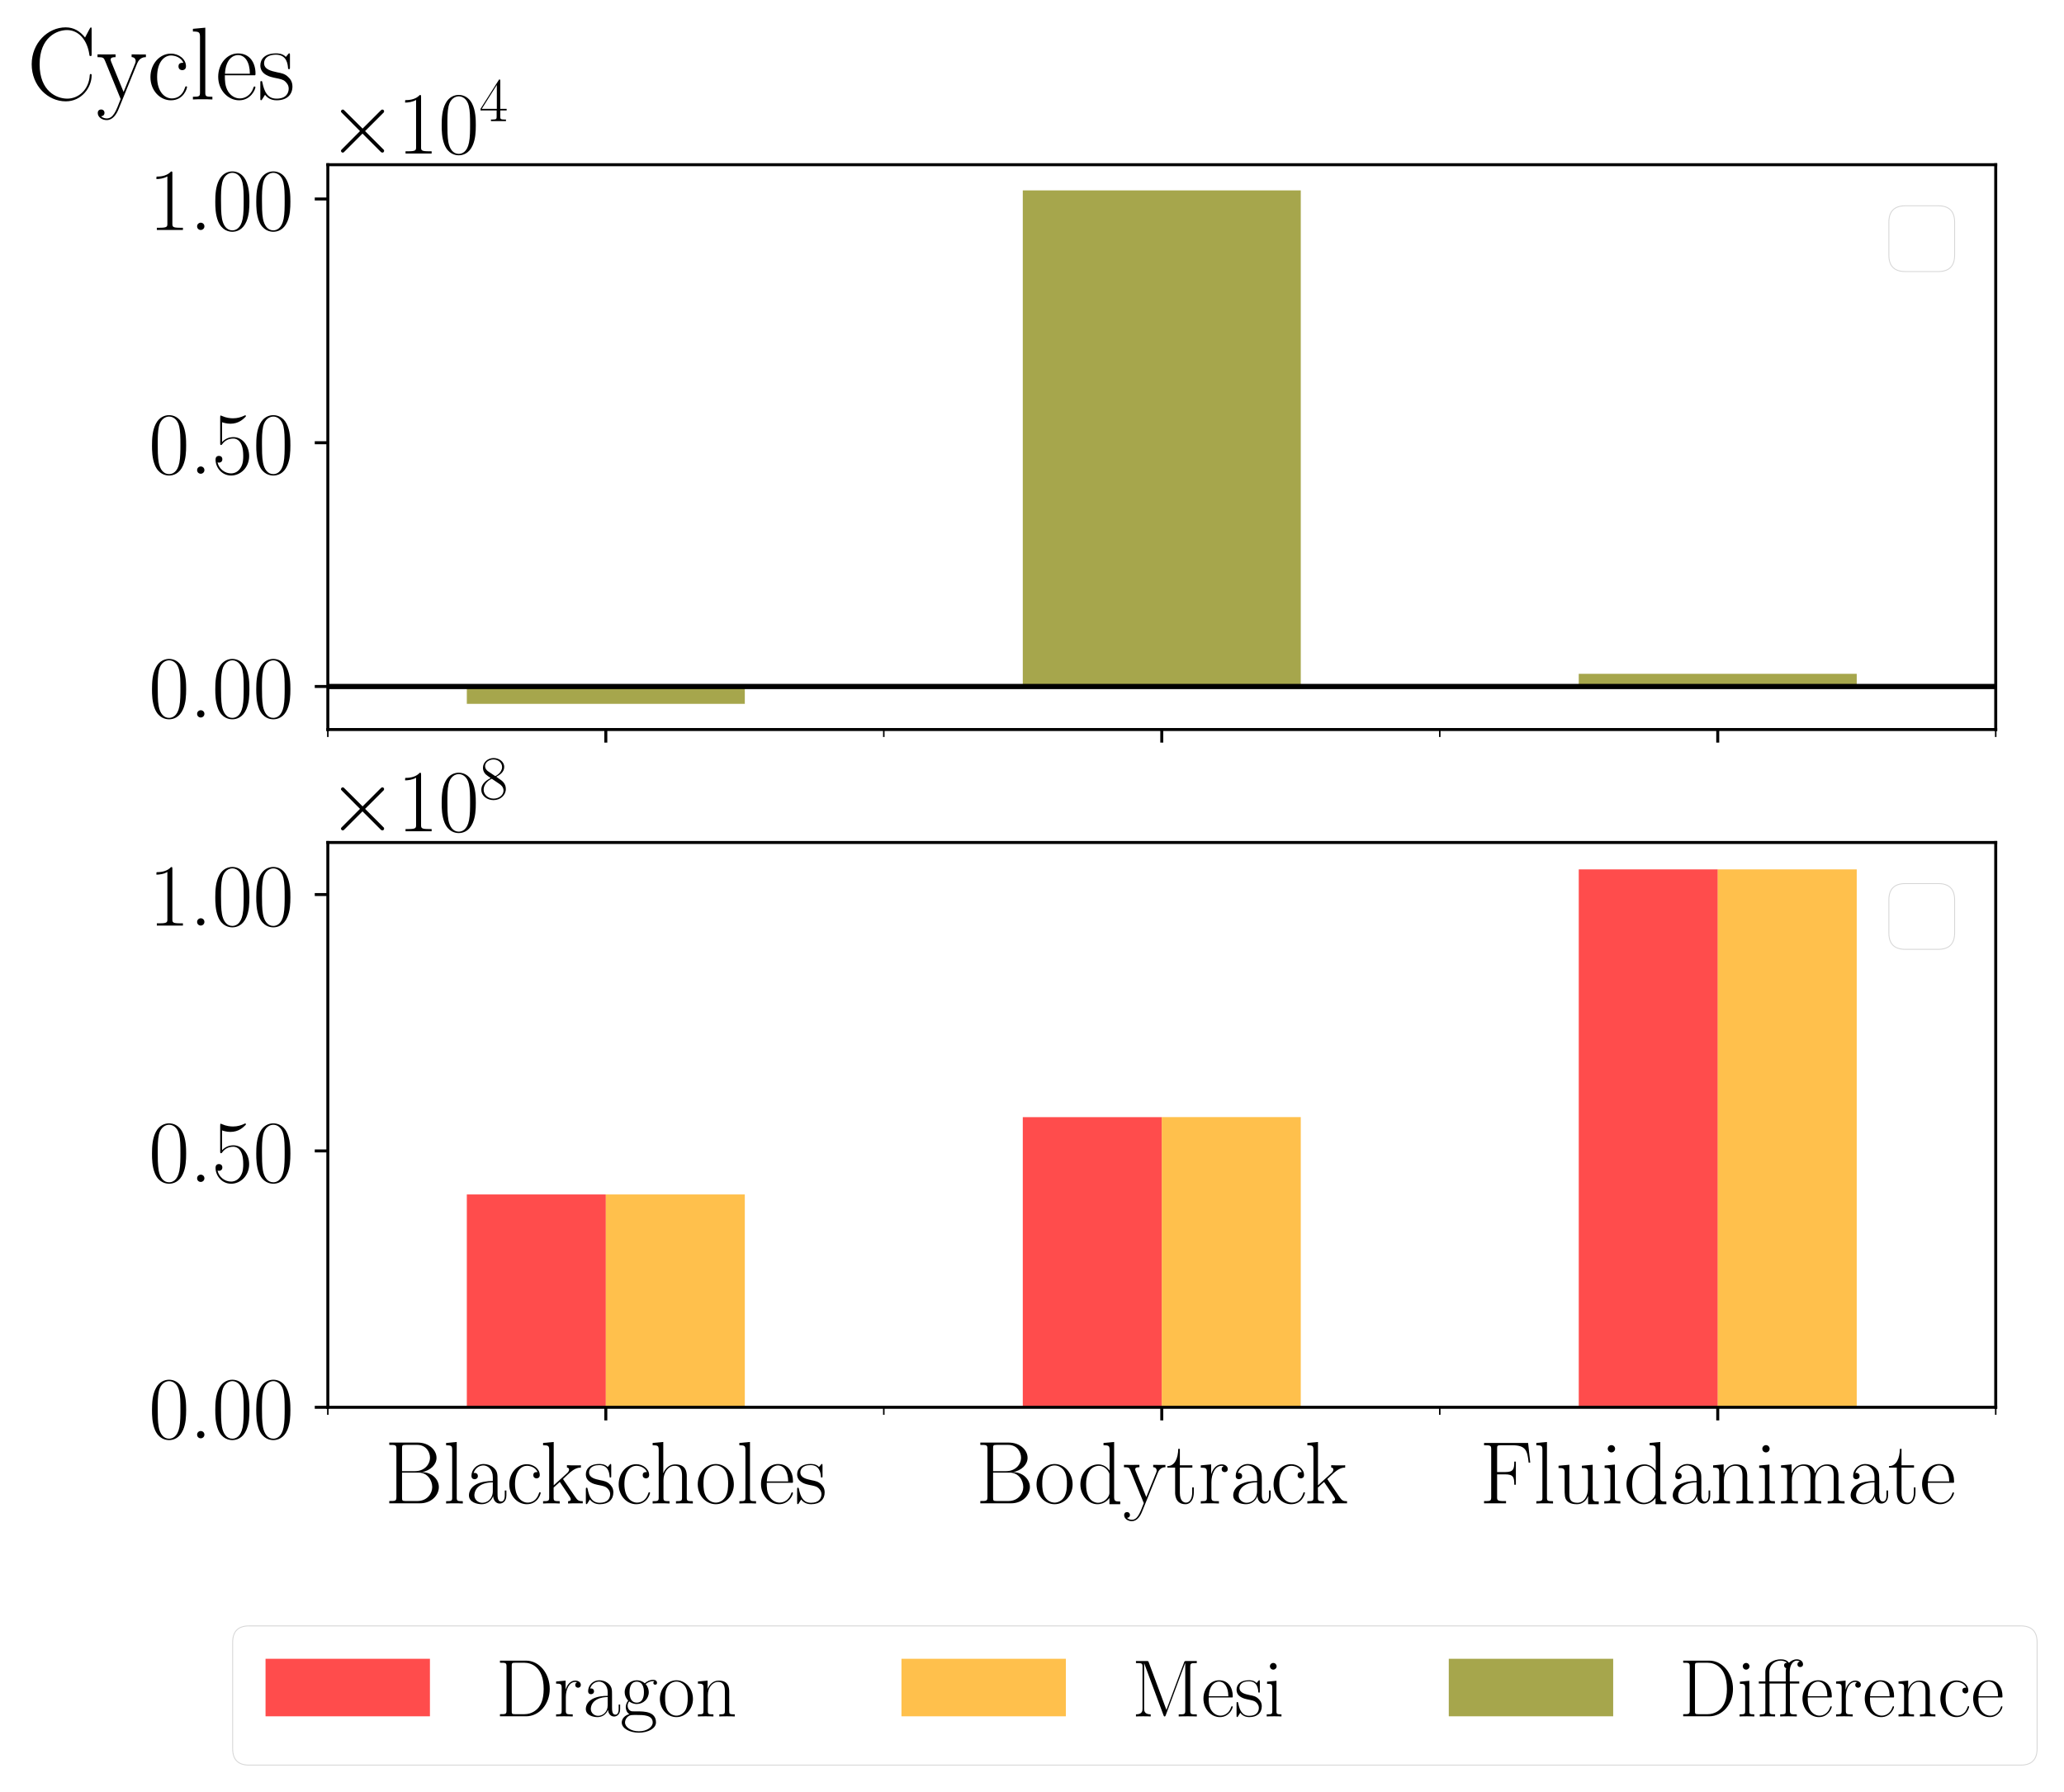
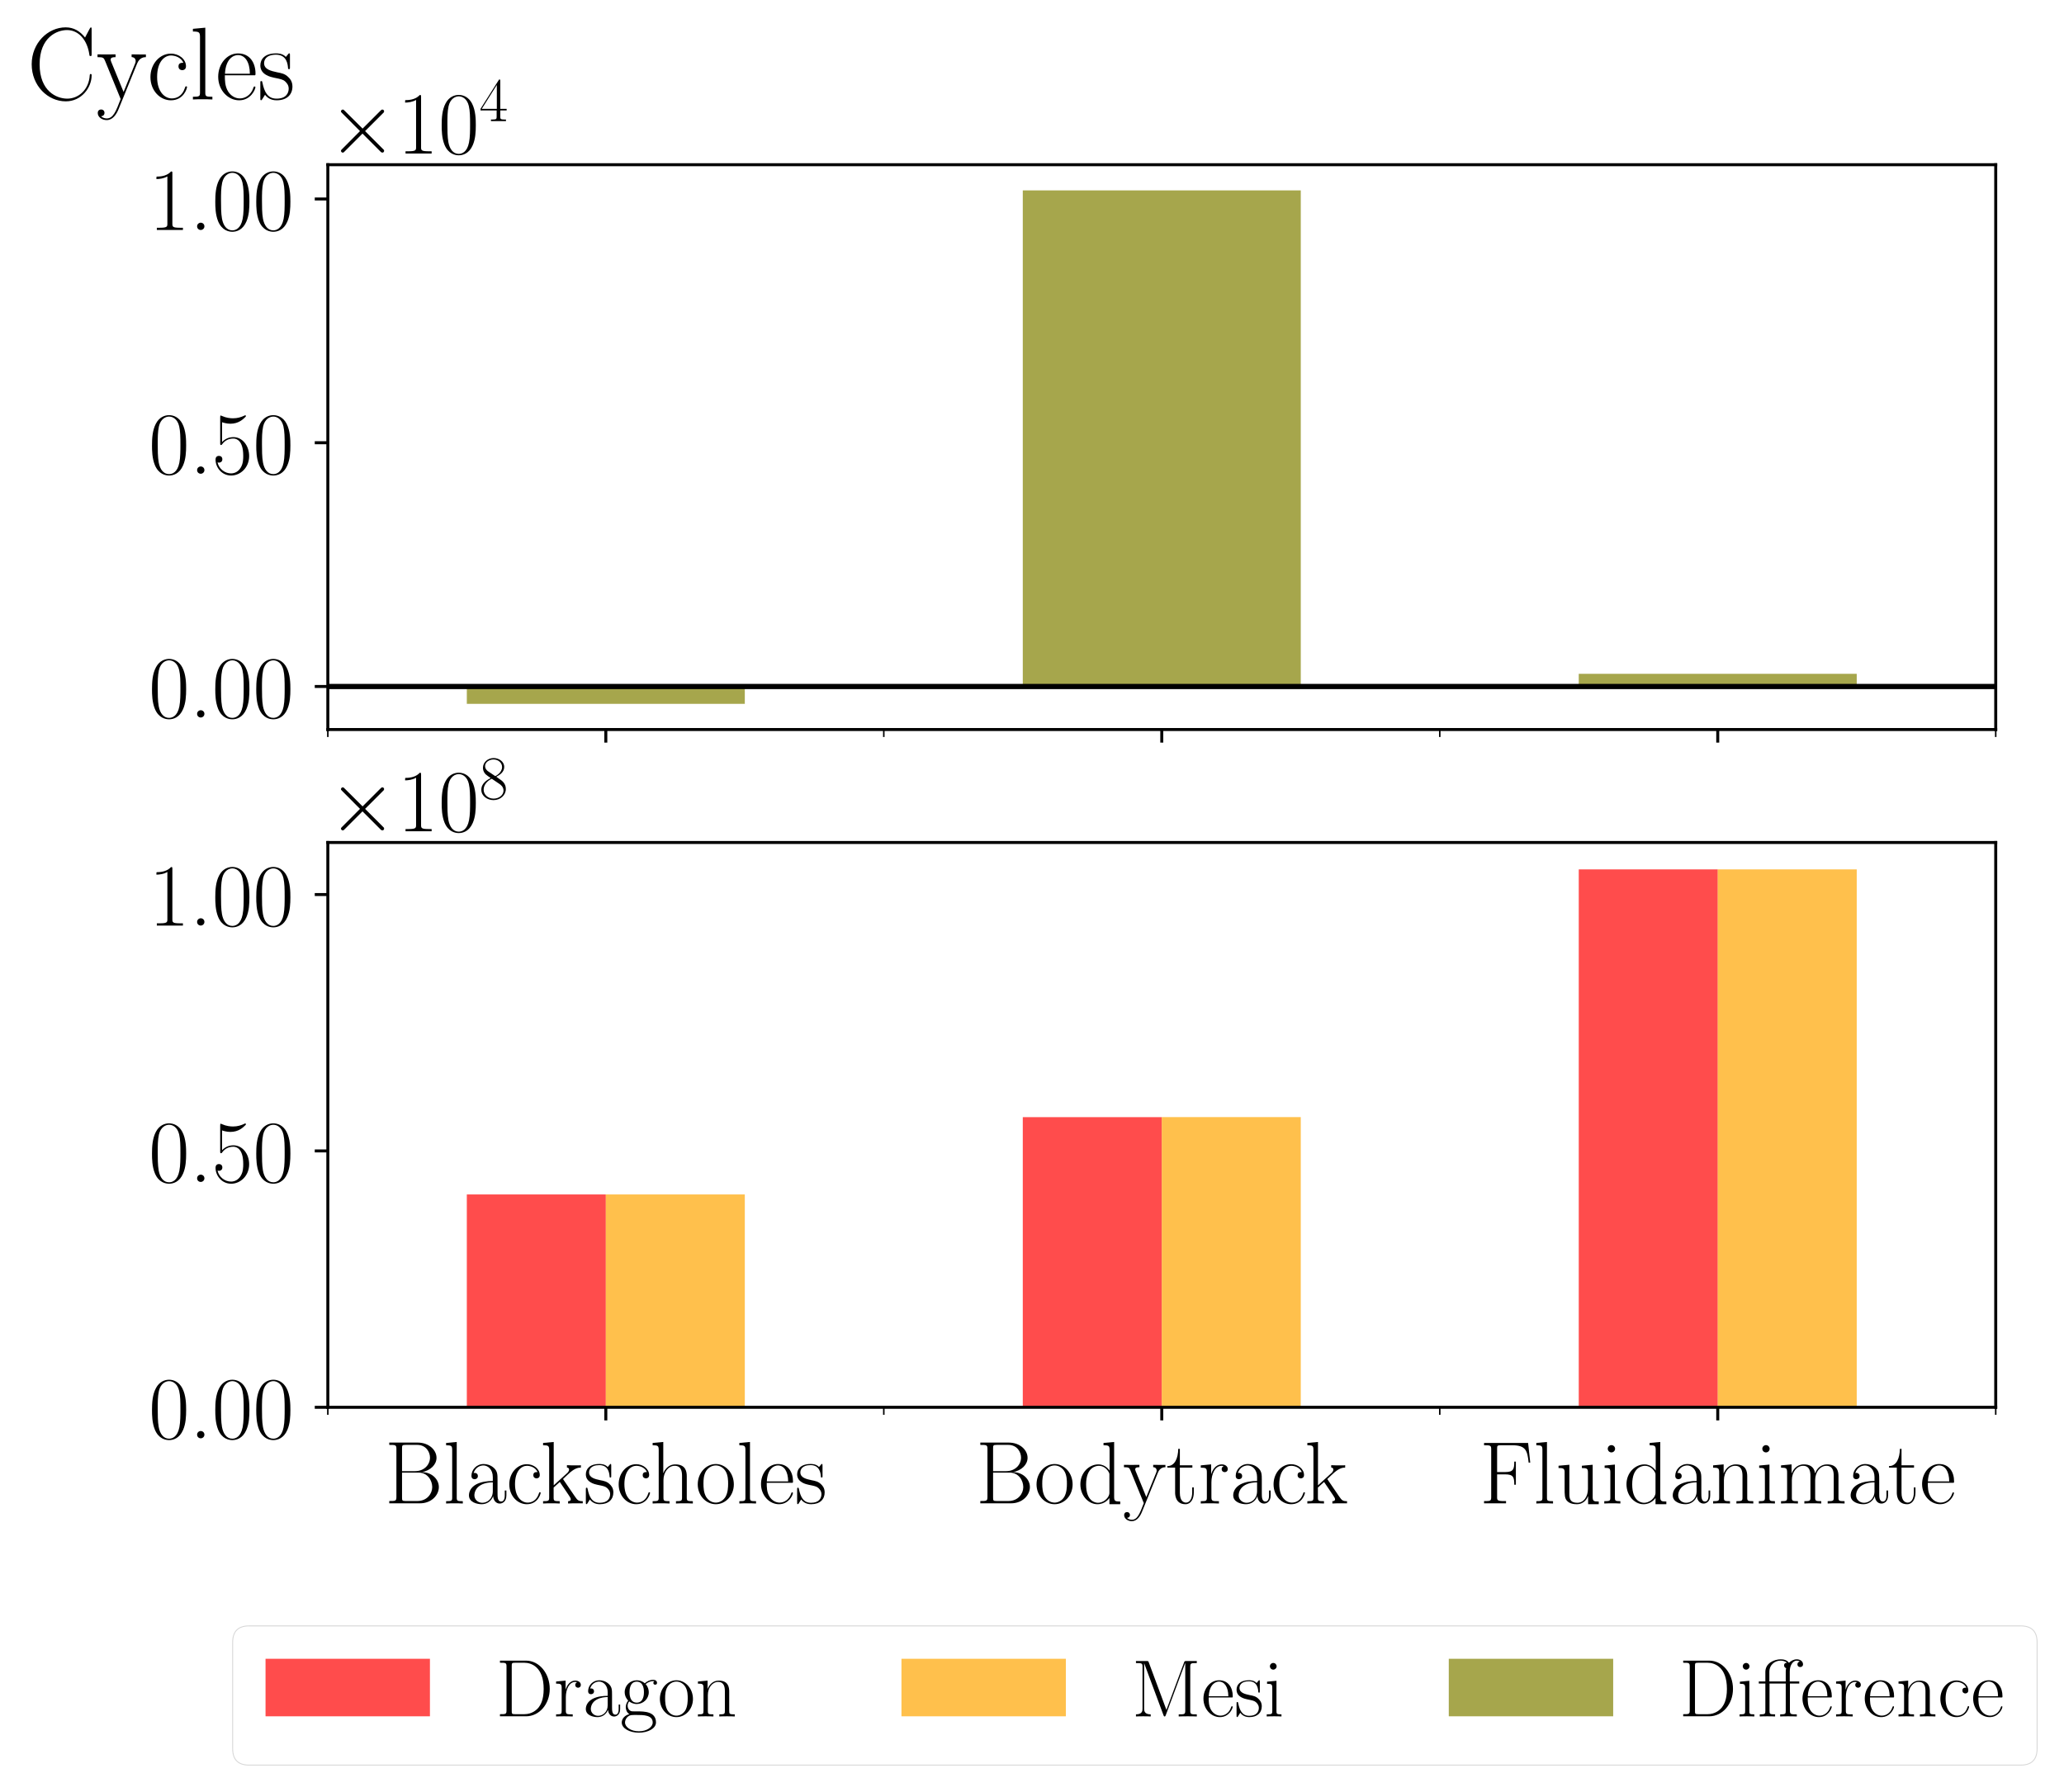
<svg xmlns="http://www.w3.org/2000/svg" xmlns:xlink="http://www.w3.org/1999/xlink" width="552.416pt" height="479.717pt" viewBox="0 0 552.416 479.717" version="1.1">
  <defs>
    <style type="text/css">*{stroke-linejoin: round; stroke-linecap: butt}</style>
  </defs>
  <g id="figure_1">
    <g id="patch_1">
      <path d="M 0 479.717  L 552.416 479.717  L 552.416 0  L 0 0  z " style="fill: #ffffff" />
    </g>
    <g id="axes_1">
      <g id="patch_2">
        <path d="M 87.743 195.294  L 534.143 195.294  L 534.143 44.094  L 87.743 44.094  z " style="fill: #ffffff" />
      </g>
      <g id="patch_3">
-         <path d="M 124.943 183.775  L 199.343 183.775  L 199.343 188.421  L 124.943 188.421  z " clip-path="url(#p3c1b3eac5f)" style="fill: #808000; opacity: 0.7" />
+         <path d="M 124.943 183.775  L 199.343 183.775  L 199.343 188.421  L 124.943 188.421  z " clip-path="url(#p84ec793917)" style="fill: #808000; opacity: 0.7" />
      </g>
      <g id="patch_4">
-         <path d="M 273.743 183.775  L 348.143 183.775  L 348.143 50.966  L 273.743 50.966  z " clip-path="url(#p3c1b3eac5f)" style="fill: #808000; opacity: 0.7" />
+         <path d="M 273.743 183.775  L 348.143 183.775  L 348.143 50.966  L 273.743 50.966  z " clip-path="url(#p84ec793917)" style="fill: #808000; opacity: 0.7" />
      </g>
      <g id="patch_5">
-         <path d="M 422.543 183.775  L 496.943 183.775  L 496.943 180.381  L 422.543 180.381  z " clip-path="url(#p3c1b3eac5f)" style="fill: #808000; opacity: 0.7" />
+         <path d="M 422.543 183.775  L 496.943 183.775  L 496.943 180.381  L 422.543 180.381  z " clip-path="url(#p84ec793917)" style="fill: #808000; opacity: 0.7" />
      </g>
      <g id="matplotlib.axis_1">
        <g id="xtick_1">
          <g id="line2d_1">
            <defs>
-               <path id="m03cfdf631c" d="M 0 0  L 0 3.5  " style="stroke: #000000; stroke-width: 0.8" />
-             </defs>
-             <g>
-               <use xlink:href="#m03cfdf631c" x="162.143" y="195.294" style="stroke: #000000; stroke-width: 0.8" />
+               <path id="mc0fa6e43ea" d="M 0 0  L 0 3.5  " style="stroke: #000000; stroke-width: 0.8" />
+             </defs>
+             <g>
+               <use xlink:href="#mc0fa6e43ea" x="162.143" y="195.294" style="stroke: #000000; stroke-width: 0.8" />
            </g>
          </g>
        </g>
        <g id="xtick_2">
          <g id="line2d_2">
            <g>
-               <use xlink:href="#m03cfdf631c" x="310.943" y="195.294" style="stroke: #000000; stroke-width: 0.8" />
+               <use xlink:href="#mc0fa6e43ea" x="310.943" y="195.294" style="stroke: #000000; stroke-width: 0.8" />
            </g>
          </g>
        </g>
        <g id="xtick_3">
          <g id="line2d_3">
            <g>
-               <use xlink:href="#m03cfdf631c" x="459.743" y="195.294" style="stroke: #000000; stroke-width: 0.8" />
+               <use xlink:href="#mc0fa6e43ea" x="459.743" y="195.294" style="stroke: #000000; stroke-width: 0.8" />
            </g>
          </g>
        </g>
        <g id="xtick_4">
          <g id="line2d_4">
            <defs>
-               <path id="m156106b12f" d="M 0 0  L 0 2  " style="stroke: #000000; stroke-width: 0.4" />
-             </defs>
-             <g>
-               <use xlink:href="#m156106b12f" x="87.743" y="195.294" style="stroke: #000000; stroke-width: 0.4" />
+               <path id="md923238fe0" d="M 0 0  L 0 2  " style="stroke: #000000; stroke-width: 0.4" />
+             </defs>
+             <g>
+               <use xlink:href="#md923238fe0" x="87.743" y="195.294" style="stroke: #000000; stroke-width: 0.4" />
            </g>
          </g>
        </g>
        <g id="xtick_5">
          <g id="line2d_5">
            <g>
-               <use xlink:href="#m156106b12f" x="236.543" y="195.294" style="stroke: #000000; stroke-width: 0.4" />
+               <use xlink:href="#md923238fe0" x="236.543" y="195.294" style="stroke: #000000; stroke-width: 0.4" />
            </g>
          </g>
        </g>
        <g id="xtick_6">
          <g id="line2d_6">
            <g>
-               <use xlink:href="#m156106b12f" x="385.343" y="195.294" style="stroke: #000000; stroke-width: 0.4" />
+               <use xlink:href="#md923238fe0" x="385.343" y="195.294" style="stroke: #000000; stroke-width: 0.4" />
            </g>
          </g>
        </g>
        <g id="xtick_7">
          <g id="line2d_7">
            <g>
-               <use xlink:href="#m156106b12f" x="534.143" y="195.294" style="stroke: #000000; stroke-width: 0.4" />
+               <use xlink:href="#md923238fe0" x="534.143" y="195.294" style="stroke: #000000; stroke-width: 0.4" />
            </g>
          </g>
        </g>
      </g>
      <g id="matplotlib.axis_2">
        <g id="ytick_1">
          <g id="line2d_8">
            <defs>
-               <path id="m7646e3d347" d="M 0 0  L -3.5 0  " style="stroke: #000000; stroke-width: 0.8" />
-             </defs>
-             <g>
-               <use xlink:href="#m7646e3d347" x="87.743" y="183.775" style="stroke: #000000; stroke-width: 0.8" />
+               <path id="mf62b425bde" d="M 0 0  L -3.5 0  " style="stroke: #000000; stroke-width: 0.8" />
+             </defs>
+             <g>
+               <use xlink:href="#mf62b425bde" x="87.743" y="183.775" style="stroke: #000000; stroke-width: 0.8" />
            </g>
          </g>
          <g id="text_1">
            <g transform="translate(39.77631 192.077)scale(0.24 -0.24)">
              <defs>
                <path id="CMR17-30" d="M 2688 2025  C 2688 2416 2682 3080 2413 3591  C 2176 4039 1798 4198 1466 4198  C 1158 4198 768 4058 525 3597  C 269 3118 243 2524 243 2025  C 243 1661 250 1106 448 619  C 723 -39 1216 -128 1466 -128  C 1760 -128 2208 -7 2470 600  C 2662 1042 2688 1559 2688 2025  z M 1466 -26  C 1056 -26 813 325 723 812  C 653 1188 653 1738 653 2096  C 653 2588 653 2997 736 3387  C 858 3929 1216 4096 1466 4096  C 1728 4096 2067 3923 2189 3400  C 2272 3036 2278 2607 2278 2096  C 2278 1680 2278 1169 2202 792  C 2067 95 1690 -26 1466 -26  z " transform="scale(0.015625)" />
                <path id="CMR17-2e" d="M 1062 261  C 1062 420 934 522 800 522  C 672 522 538 420 538 261  C 538 102 666 0 800 0  C 928 0 1062 102 1062 261  z " transform="scale(0.015625)" />
              </defs>
              <use xlink:href="#CMR17-30" transform="scale(0.996264)" />
              <use xlink:href="#CMR17-2e" transform="translate(45.69048 0)scale(0.996264)" />
              <use xlink:href="#CMR17-30" transform="translate(70.56154 0)scale(0.996264)" />
              <use xlink:href="#CMR17-30" transform="translate(116.252 0)scale(0.996264)" />
            </g>
          </g>
        </g>
        <g id="ytick_2">
          <g id="line2d_9">
            <g>
-               <use xlink:href="#m7646e3d347" x="87.743" y="118.519" style="stroke: #000000; stroke-width: 0.8" />
+               <use xlink:href="#mf62b425bde" x="87.743" y="118.519" style="stroke: #000000; stroke-width: 0.8" />
            </g>
          </g>
          <g id="text_2">
            <g transform="translate(39.77631 126.8213)scale(0.24 -0.24)">
              <defs>
                <path id="CMR17-35" d="M 730 3692  C 794 3666 1056 3584 1325 3584  C 1920 3584 2246 3911 2432 4100  C 2432 4157 2432 4192 2394 4192  C 2387 4192 2374 4192 2323 4163  C 2099 4058 1837 3973 1517 3973  C 1325 3973 1037 3999 723 4139  C 653 4171 640 4171 634 4171  C 602 4171 595 4164 595 4037  L 595 2203  C 595 2089 595 2057 659 2057  C 691 2057 704 2070 736 2114  C 941 2401 1222 2522 1542 2522  C 1766 2522 2246 2382 2246 1289  C 2246 1085 2246 715 2054 421  C 1894 159 1645 25 1370 25  C 947 25 518 320 403 814  C 429 807 480 795 506 795  C 589 795 749 840 749 1038  C 749 1210 627 1280 506 1280  C 358 1280 262 1190 262 1011  C 262 454 704 -128 1382 -128  C 2042 -128 2669 440 2669 1264  C 2669 2030 2170 2624 1549 2624  C 1222 2624 947 2503 730 2274  L 730 3692  z " transform="scale(0.015625)" />
              </defs>
              <use xlink:href="#CMR17-30" transform="scale(0.996264)" />
              <use xlink:href="#CMR17-2e" transform="translate(45.69048 0)scale(0.996264)" />
              <use xlink:href="#CMR17-35" transform="translate(70.56154 0)scale(0.996264)" />
              <use xlink:href="#CMR17-30" transform="translate(116.252 0)scale(0.996264)" />
            </g>
          </g>
        </g>
        <g id="ytick_3">
          <g id="line2d_10">
            <g>
-               <use xlink:href="#m7646e3d347" x="87.743" y="53.263" style="stroke: #000000; stroke-width: 0.8" />
+               <use xlink:href="#mf62b425bde" x="87.743" y="53.263" style="stroke: #000000; stroke-width: 0.8" />
            </g>
          </g>
          <g id="text_3">
            <g transform="translate(39.77631 61.56561)scale(0.24 -0.24)">
              <defs>
                <path id="CMR17-31" d="M 1702 4058  C 1702 4192 1696 4192 1606 4192  C 1357 3916 979 3827 621 3827  C 602 3827 570 3827 563 3808  C 557 3795 557 3782 557 3648  C 755 3648 1088 3686 1344 3839  L 1344 461  C 1344 236 1331 160 781 160  L 589 160  L 589 0  C 896 0 1216 0 1523 0  C 1830 0 2150 0 2458 0  L 2458 160  L 2266 160  C 1715 160 1702 230 1702 458  L 1702 4058  z " transform="scale(0.015625)" />
              </defs>
              <use xlink:href="#CMR17-31" transform="scale(0.996264)" />
              <use xlink:href="#CMR17-2e" transform="translate(45.69048 0)scale(0.996264)" />
              <use xlink:href="#CMR17-30" transform="translate(70.56154 0)scale(0.996264)" />
              <use xlink:href="#CMR17-30" transform="translate(116.252 0)scale(0.996264)" />
            </g>
          </g>
        </g>
        <g id="text_4">
          <g transform="translate(7.2 26.5718)scale(0.28 -0.28)">
            <defs>
              <path id="CMR17-43" d="M 3974 4289  C 3974 4403 3968 4410 3930 4410  C 3904 4410 3898 4403 3853 4327  L 3571 3792  C 3258 4187 2874 4416 2381 4416  C 1286 4416 294 3456 294 2148  C 294 826 1286 -128 2387 -128  C 3366 -128 3974 730 3974 1461  C 3974 1524 3974 1550 3917 1550  C 3866 1550 3866 1531 3859 1474  C 3808 585 3168 38 2477 38  C 1824 38 781 495 781 2147  C 781 3805 1843 4250 2464 4250  C 3187 4250 3712 3628 3834 2745  C 3846 2668 3846 2655 3904 2655  C 3974 2655 3974 2668 3974 2783  L 3974 4289  z " transform="scale(0.015625)" />
              <path id="CMR17-79" d="M 2496 2197  C 2656 2586 2944 2586 3034 2586  L 3034 2752  C 2912 2752 2752 2752 2630 2752  C 2496 2752 2285 2752 2157 2758  L 2157 2592  C 2400 2573 2406 2394 2406 2343  C 2406 2280 2394 2248 2362 2171  L 1664 449  L 902 2306  C 870 2382 870 2426 870 2433  C 870 2573 1018 2586 1171 2586  L 1171 2758  C 1018 2752 742 2752 582 2752  C 410 2752 205 2752 64 2758  L 64 2586  C 410 2586 448 2554 531 2350  L 1485 15  C 1197 -738 1030 -1178 627 -1178  C 557 -1178 397 -1159 282 -1044  C 429 -1031 493 -942 493 -833  C 493 -725 416 -629 288 -629  C 147 -629 77 -725 77 -840  C 77 -1095 339 -1280 627 -1280  C 998 -1280 1229 -922 1357 -604  L 2496 2197  z " transform="scale(0.015625)" />
              <path id="CMR17-63" d="M 2234 2240  C 2112 2240 1933 2240 1933 2017  C 1933 1838 2080 1787 2163 1787  C 2208 1787 2394 1807 2394 2024  C 2394 2467 1958 2803 1466 2803  C 787 2803 211 2178 211 1363  C 211 516 813 -64 1466 -64  C 2259 -64 2458 677 2458 748  C 2458 774 2451 793 2406 793  C 2362 793 2355 787 2330 703  C 2163 180 1798 51 1523 51  C 1114 51 621 427 621 1369  C 621 2338 1094 2688 1472 2688  C 1722 2688 2093 2573 2234 2240  z " transform="scale(0.015625)" />
              <path id="CMR17-6c" d="M 979 4396  L 218 4326  L 218 4160  C 595 4160 653 4122 653 3817  L 653 426  C 653 184 627 153 218 153  L 218 -13  C 371 0 653 0 813 0  C 979 0 1261 0 1414 -13  L 1414 153  C 1005 153 979 178 979 426  L 979 4396  z " transform="scale(0.015625)" />
              <path id="CMR17-65" d="M 2438 1472  C 2464 1498 2464 1511 2464 1576  C 2464 2238 2118 2816 1389 2816  C 710 2816 173 2169 173 1383  C 173 551 781 -64 1459 -64  C 2176 -64 2458 607 2458 740  C 2458 784 2419 784 2406 784  C 2362 784 2355 771 2330 696  C 2189 265 1837 51 1504 51  C 1229 51 954 203 781 480  C 582 803 582 1176 582 1472  L 2438 1472  z M 589 1568  C 634 2505 1126 2714 1382 2714  C 1818 2714 2112 2297 2118 1568  L 589 1568  z " transform="scale(0.015625)" />
              <path id="CMR17-73" d="M 1978 2697  C 1978 2813 1971 2819 1933 2819  C 1907 2819 1901 2813 1824 2717  C 1805 2691 1747 2626 1728 2601  C 1523 2819 1235 2819 1126 2819  C 416 2819 160 2447 160 2076  C 160 1498 813 1365 998 1325  C 1402 1243 1542 1217 1677 1101  C 1760 1025 1901 884 1901 654  C 1901 384 1747 38 1158 38  C 602 38 403 460 288 1021  C 269 1110 269 1117 218 1117  C 166 1117 160 1110 160 983  L 160 63  C 160 -51 166 -58 205 -58  C 237 -58 243 -51 275 0  C 314 57 410 211 448 276  C 576 103 800 -64 1158 -64  C 1792 -64 2131 283 2131 784  C 2131 1112 1958 1285 1875 1362  C 1683 1561 1459 1606 1190 1657  C 838 1735 390 1825 390 2217  C 390 2383 480 2737 1126 2737  C 1811 2737 1850 2094 1862 1888  C 1869 1856 1901 1849 1920 1849  C 1978 1849 1978 1869 1978 1978  L 1978 2697  z " transform="scale(0.015625)" />
            </defs>
            <use xlink:href="#CMR17-43" transform="scale(0.996264)" />
            <use xlink:href="#CMR17-79" transform="translate(66.50988 0)scale(0.996264)" />
            <use xlink:href="#CMR17-63" transform="translate(114.8028 0)scale(0.996264)" />
            <use xlink:href="#CMR17-6c" transform="translate(155.2885 0)scale(0.996264)" />
            <use xlink:href="#CMR17-65" transform="translate(180.1595 0)scale(0.996264)" />
            <use xlink:href="#CMR17-73" transform="translate(220.6452 0)scale(0.996264)" />
          </g>
        </g>
        <g id="text_5">
          <g transform="translate(87.7425 41.09368)scale(0.24 -0.24)">
            <defs>
              <path id="CMSY10-2" d="M 2490 1785  L 1210 3059  C 1133 3136 1120 3148 1069 3148  C 1005 3148 941 3091 941 3020  C 941 2976 954 2963 1024 2892  L 2304 1606  L 1024 320  C 954 249 941 236 941 192  C 941 121 1005 64 1069 64  C 1120 64 1133 76 1210 153  L 2483 1427  L 3808 102  C 3821 96 3866 64 3904 64  C 3981 64 4032 121 4032 192  C 4032 204 4032 230 4013 262  C 4006 275 2989 1280 2669 1606  L 3840 2777  C 3872 2816 3968 2899 4000 2937  C 4006 2950 4032 2976 4032 3020  C 4032 3091 3981 3148 3904 3148  C 3853 3148 3827 3123 3757 3052  L 2490 1785  z " transform="scale(0.015625)" />
              <path id="CMR17-34" d="M 2150 4122  C 2150 4256 2144 4256 2029 4256  L 128 1254  L 128 1088  L 1779 1088  L 1779 457  C 1779 224 1766 160 1318 160  L 1197 160  L 1197 0  C 1402 0 1747 0 1965 0  C 2182 0 2528 0 2733 0  L 2733 160  L 2611 160  C 2163 160 2150 224 2150 457  L 2150 1088  L 2803 1088  L 2803 1254  L 2150 1254  L 2150 4122  z M 1798 3703  L 1798 1254  L 256 1254  L 1798 3703  z " transform="scale(0.015625)" />
            </defs>
            <use xlink:href="#CMSY10-2" transform="scale(0.996264)" />
            <use xlink:href="#CMR17-31" transform="translate(77.48747 0)scale(0.996264)" />
            <use xlink:href="#CMR17-30" transform="translate(123.1779 0)scale(0.996264)" />
            <use xlink:href="#CMR17-34" transform="translate(168.8684 36.15364)scale(0.697382)" />
          </g>
        </g>
      </g>
      <g id="line2d_11">
-         <path d="M 87.743 183.775  L 534.143 183.775  " clip-path="url(#p3c1b3eac5f)" style="fill: none; stroke: #000000; stroke-width: 1.4; stroke-linecap: square" />
+         <path d="M 87.743 183.775  L 534.143 183.775  " clip-path="url(#p84ec793917)" style="fill: none; stroke: #000000; stroke-width: 1.4; stroke-linecap: square" />
      </g>
      <g id="patch_6">
        <path d="M 87.743 195.294  L 87.743 44.094  " style="fill: none; stroke: #000000; stroke-width: 0.8; stroke-linejoin: miter; stroke-linecap: square" />
      </g>
      <g id="patch_7">
        <path d="M 534.143 195.294  L 534.143 44.094  " style="fill: none; stroke: #000000; stroke-width: 0.8; stroke-linejoin: miter; stroke-linecap: square" />
      </g>
      <g id="patch_8">
        <path d="M 87.743 195.294  L 534.143 195.294  " style="fill: none; stroke: #000000; stroke-width: 0.8; stroke-linejoin: miter; stroke-linecap: square" />
      </g>
      <g id="patch_9">
        <path d="M 87.743 44.094  L 534.143 44.094  " style="fill: none; stroke: #000000; stroke-width: 0.8; stroke-linejoin: miter; stroke-linecap: square" />
      </g>
-       <g id="legend_1">
-         <g id="patch_10">
-           <path d="M 509.943 72.694  L 518.743 72.694  Q 523.143 72.694 523.143 68.294  L 523.143 59.494  Q 523.143 55.094 518.743 55.094  L 509.943 55.094  Q 505.543 55.094 505.543 59.494  L 505.543 68.294  Q 505.543 72.694 509.943 72.694  z " style="fill: #ffffff; opacity: 0.8; stroke: #cccccc; stroke-width: 0.24; stroke-linejoin: miter" />
-         </g>
-       </g>
    </g>
    <g id="axes_2">
+       <g id="patch_10">
+         <path d="M 87.743 376.734  L 534.143 376.734  L 534.143 225.534  L 87.743 225.534  z " style="fill: #ffffff" />
+       </g>
      <g id="patch_11">
-         <path d="M 87.743 376.734  L 534.143 376.734  L 534.143 225.534  L 87.743 225.534  z " style="fill: #ffffff" />
+         <path d="M 124.943 376.734  L 162.143 376.734  L 162.143 319.754  L 124.943 319.754  z " clip-path="url(#p98d18718b5)" style="fill: #ff0000; opacity: 0.7" />
      </g>
      <g id="patch_12">
-         <path d="M 124.943 376.734  L 162.143 376.734  L 162.143 319.754  L 124.943 319.754  z " clip-path="url(#p398b12a232)" style="fill: #ff0000; opacity: 0.7" />
+         <path d="M 273.743 376.734  L 310.943 376.734  L 310.943 299.06  L 273.743 299.06  z " clip-path="url(#p98d18718b5)" style="fill: #ff0000; opacity: 0.7" />
      </g>
      <g id="patch_13">
-         <path d="M 273.743 376.734  L 310.943 376.734  L 310.943 299.06  L 273.743 299.06  z " clip-path="url(#p398b12a232)" style="fill: #ff0000; opacity: 0.7" />
+         <path d="M 422.543 376.734  L 459.743 376.734  L 459.743 232.734  L 422.543 232.734  z " clip-path="url(#p98d18718b5)" style="fill: #ff0000; opacity: 0.7" />
      </g>
      <g id="patch_14">
-         <path d="M 422.543 376.734  L 459.743 376.734  L 459.743 232.734  L 422.543 232.734  z " clip-path="url(#p398b12a232)" style="fill: #ff0000; opacity: 0.7" />
+         <path d="M 162.143 376.734  L 199.343 376.734  L 199.343 319.754  L 162.143 319.754  z " clip-path="url(#p98d18718b5)" style="fill: #ffa500; opacity: 0.7" />
      </g>
      <g id="patch_15">
-         <path d="M 162.143 376.734  L 199.343 376.734  L 199.343 319.754  L 162.143 319.754  z " clip-path="url(#p398b12a232)" style="fill: #ffa500; opacity: 0.7" />
+         <path d="M 310.943 376.734  L 348.143 376.734  L 348.143 299.046  L 310.943 299.046  z " clip-path="url(#p98d18718b5)" style="fill: #ffa500; opacity: 0.7" />
      </g>
      <g id="patch_16">
-         <path d="M 310.943 376.734  L 348.143 376.734  L 348.143 299.046  L 310.943 299.046  z " clip-path="url(#p398b12a232)" style="fill: #ffa500; opacity: 0.7" />
-       </g>
-       <g id="patch_17">
-         <path d="M 459.743 376.734  L 496.943 376.734  L 496.943 232.734  L 459.743 232.734  z " clip-path="url(#p398b12a232)" style="fill: #ffa500; opacity: 0.7" />
+         <path d="M 459.743 376.734  L 496.943 376.734  L 496.943 232.734  L 459.743 232.734  z " clip-path="url(#p98d18718b5)" style="fill: #ffa500; opacity: 0.7" />
      </g>
      <g id="matplotlib.axis_3">
        <g id="xtick_8">
          <g id="line2d_12">
            <g>
-               <use xlink:href="#m03cfdf631c" x="162.143" y="376.734" style="stroke: #000000; stroke-width: 0.8" />
+               <use xlink:href="#mc0fa6e43ea" x="162.143" y="376.734" style="stroke: #000000; stroke-width: 0.8" />
            </g>
          </g>
          <g id="text_6">
            <g transform="translate(102.9399 402.4381)scale(0.24 -0.24)">
              <defs>
                <path id="CMR17-42" d="M 333 4352  L 333 4186  C 774 4186 845 4186 845 3900  L 845 452  C 845 166 774 166 333 166  L 333 0  L 2534 0  C 3354 0 3885 583 3885 1164  C 3885 1741 3360 2233 2675 2233  C 3290 2356 3718 2771 3718 3264  C 3718 3802 3194 4352 2368 4352  L 333 4352  z M 1248 2304  L 1248 3937  C 1248 4155 1261 4186 1517 4186  L 2336 4186  C 2970 4186 3251 3674 3251 3277  C 3251 2791 2861 2304 2170 2304  L 1248 2304  z M 1517 166  C 1261 166 1248 197 1248 413  L 1248 2202  L 2432 2202  C 3091 2202 3411 1625 3411 1162  C 3411 699 3046 166 2349 166  L 1517 166  z " transform="scale(0.015625)" />
                <path id="CMR17-61" d="M 2304 1653  C 2304 2072 2304 2294 2035 2543  C 1798 2752 1523 2816 1306 2816  C 800 2816 435 2407 435 1971  C 435 1728 627 1728 666 1728  C 749 1728 896 1778 896 1954  C 896 2112 774 2181 666 2181  C 640 2181 608 2174 589 2168  C 723 2592 1069 2714 1293 2714  C 1613 2714 1965 2429 1965 1885  L 1965 1600  C 1587 1600 1133 1549 774 1357  C 371 1133 256 813 256 570  C 256 77 832 -64 1171 -64  C 1523 -64 1850 139 1990 511  C 2003 233 2182 -18 2464 -18  C 2598 -18 2938 70 2938 567  L 2938 920  L 2822 920  L 2822 562  C 2822 178 2650 128 2566 128  C 2304 128 2304 458 2304 738  L 2304 1653  z M 1965 870  C 1965 317 1568 38 1216 38  C 896 38 646 275 646 570  C 646 761 730 1100 1101 1305  C 1408 1478 1760 1504 1965 1504  L 1965 870  z " transform="scale(0.015625)" />
                <path id="CMR17-6b" d="M 1670 1673  C 1664 1686 1632 1724 1632 1743  C 1632 1756 2086 2171 2144 2222  C 2509 2528 2739 2560 2906 2560  L 2906 2733  C 2867 2733 2854 2733 2848 2720  L 2534 2720  C 2355 2720 2080 2720 1907 2733  L 1907 2566  C 1997 2559 2061 2508 2061 2419  C 2061 2291 1933 2170 1926 2170  L 960 1289  L 960 4396  L 198 4326  L 198 4160  C 576 4160 634 4122 634 3817  L 634 426  C 634 184 608 153 198 153  L 198 -13  C 352 0 634 0 794 0  C 954 0 1235 0 1389 -13  L 1389 153  C 979 153 954 178 954 428  L 954 1130  L 1395 1532  L 2042 574  C 2118 459 2182 369 2182 286  C 2182 172 2067 153 1990 153  L 1990 -13  C 2144 0 2419 0 2579 0  C 2694 0 2931 0 3040 0  L 3040 153  C 2739 153 2669 210 2477 491  L 1670 1673  z " transform="scale(0.015625)" />
                <path id="CMR17-68" d="M 2656 1933  C 2656 2259 2592 2790 1837 2790  C 1312 2790 1056 2368 979 2157  L 973 2157  L 973 4396  L 211 4326  L 211 4160  C 589 4160 646 4122 646 3817  L 646 426  C 646 184 621 153 211 153  L 211 -13  C 365 0 646 0 813 0  C 979 0 1267 0 1421 -13  L 1421 153  C 1011 153 986 178 986 428  L 986 1658  C 986 2247 1344 2688 1792 2688  C 2266 2688 2317 2266 2317 1958  L 2317 428  C 2317 184 2291 153 1882 153  L 1882 -13  C 2035 0 2317 0 2483 0  C 2650 0 2938 0 3091 -13  L 3091 153  C 2682 153 2656 178 2656 428  L 2656 1933  z " transform="scale(0.015625)" />
                <path id="CMR17-6f" d="M 2758 1356  C 2758 2176 2163 2816 1466 2816  C 768 2816 173 2176 173 1356  C 173 551 768 -64 1466 -64  C 2163 -64 2758 551 2758 1356  z M 1466 51  C 1165 51 909 230 762 480  C 602 767 582 1126 582 1408  C 582 1677 595 2010 762 2298  C 890 2509 1139 2714 1466 2714  C 1754 2714 1997 2554 2150 2330  C 2349 2029 2349 1607 2349 1408  C 2349 1158 2336 775 2163 467  C 1984 173 1709 51 1466 51  z " transform="scale(0.015625)" />
              </defs>
              <use xlink:href="#CMR17-42" transform="scale(0.996264)" />
              <use xlink:href="#CMR17-6c" transform="translate(65.18875 0)scale(0.996264)" />
              <use xlink:href="#CMR17-61" transform="translate(90.05981 0)scale(0.996264)" />
              <use xlink:href="#CMR17-63" transform="translate(135.7503 0)scale(0.996264)" />
              <use xlink:href="#CMR17-6b" transform="translate(173.6335 0)scale(0.996264)" />
              <use xlink:href="#CMR17-73" transform="translate(221.9264 0)scale(0.996264)" />
              <use xlink:href="#CMR17-63" transform="translate(257.7278 0)scale(0.996264)" />
              <use xlink:href="#CMR17-68" transform="translate(295.611 0)scale(0.996264)" />
              <use xlink:href="#CMR17-6f" transform="translate(346.5063 0)scale(0.996264)" />
              <use xlink:href="#CMR17-6c" transform="translate(392.1968 0)scale(0.996264)" />
              <use xlink:href="#CMR17-65" transform="translate(417.0679 0)scale(0.996264)" />
              <use xlink:href="#CMR17-73" transform="translate(457.5535 0)scale(0.996264)" />
            </g>
          </g>
        </g>
        <g id="xtick_9">
          <g id="line2d_13">
            <g>
-               <use xlink:href="#m03cfdf631c" x="310.943" y="376.734" style="stroke: #000000; stroke-width: 0.8" />
+               <use xlink:href="#mc0fa6e43ea" x="310.943" y="376.734" style="stroke: #000000; stroke-width: 0.8" />
            </g>
          </g>
          <g id="text_7">
            <g transform="translate(261.1308 402.4381)scale(0.24 -0.24)">
              <defs>
                <path id="CMR17-64" d="M 1869 4326  L 1869 4160  C 2246 4160 2304 4122 2304 3820  L 2304 2345  C 2278 2377 2016 2790 1498 2790  C 845 2790 211 2208 211 1364  C 211 525 806 -64 1434 -64  C 1978 -64 2259 337 2291 380  L 2291 -63  L 3066 -63  L 3066 128  C 2688 128 2630 166 2630 473  L 2630 4396  L 1869 4326  z M 2291 755  C 2291 563 2176 390 2029 262  C 1811 70 1594 38 1472 38  C 1286 38 621 134 621 1356  C 621 2612 1363 2688 1530 2688  C 1824 2688 2061 2522 2208 2291  C 2291 2157 2291 2138 2291 2023  L 2291 755  z " transform="scale(0.015625)" />
                <path id="CMR17-74" d="M 966 2560  L 1862 2560  L 1862 2725  L 966 2725  L 966 3904  L 851 3904  C 838 3245 614 2668 70 2668  L 70 2560  L 627 2560  L 627 771  C 627 650 627 -64 1370 -64  C 1747 -64 1965 306 1965 777  L 1965 1140  L 1850 1140  L 1850 783  C 1850 344 1677 51 1408 51  C 1222 51 966 178 966 758  L 966 2560  z " transform="scale(0.015625)" />
                <path id="CMR17-72" d="M 960 1497  C 960 2112 1222 2688 1702 2688  C 1747 2688 1792 2682 1837 2662  C 1837 2662 1696 2617 1696 2452  C 1696 2298 1818 2234 1914 2234  C 1990 2234 2131 2279 2131 2458  C 2131 2663 1926 2790 1709 2790  C 1222 2790 1011 2317 947 2093  L 941 2093  L 941 2790  L 198 2720  L 198 2554  C 576 2554 634 2515 634 2208  L 634 428  C 634 184 608 153 198 153  L 198 -13  C 352 0 646 0 813 0  C 998 0 1325 0 1498 -13  L 1498 153  C 1037 153 960 153 960 440  L 960 1497  z " transform="scale(0.015625)" />
              </defs>
              <use xlink:href="#CMR17-42" transform="scale(0.996264)" />
              <use xlink:href="#CMR17-6f" transform="translate(65.18875 0)scale(0.996264)" />
              <use xlink:href="#CMR17-64" transform="translate(113.4817 0)scale(0.996264)" />
              <use xlink:href="#CMR17-79" transform="translate(164.377 0)scale(0.996264)" />
              <use xlink:href="#CMR17-74" transform="translate(212.67 0)scale(0.996264)" />
              <use xlink:href="#CMR17-72" transform="translate(247.9507 0)scale(0.996264)" />
              <use xlink:href="#CMR17-61" transform="translate(283.2315 0)scale(0.996264)" />
              <use xlink:href="#CMR17-63" transform="translate(328.922 0)scale(0.996264)" />
              <use xlink:href="#CMR17-6b" transform="translate(366.8052 0)scale(0.996264)" />
            </g>
          </g>
        </g>
        <g id="xtick_10">
          <g id="line2d_14">
            <g>
-               <use xlink:href="#m03cfdf631c" x="459.743" y="376.734" style="stroke: #000000; stroke-width: 0.8" />
+               <use xlink:href="#mc0fa6e43ea" x="459.743" y="376.734" style="stroke: #000000; stroke-width: 0.8" />
            </g>
          </g>
          <g id="text_8">
            <g transform="translate(395.9805 402.4381)scale(0.24 -0.24)">
              <defs>
                <path id="CMR17-46" d="M 3482 4325  L 326 4325  L 326 4160  C 768 4160 838 4160 838 3874  L 838 446  C 838 160 768 160 326 160  L 326 0  C 512 0 870 0 1069 0  C 1331 0 1638 0 1901 0  L 1901 160  L 1760 160  C 1274 160 1261 223 1261 452  L 1261 2075  L 1837 2075  C 2432 2075 2490 1865 2490 1332  L 2605 1332  L 2605 2987  L 2490 2987  C 2490 2450 2432 2240 1837 2240  L 1261 2240  L 1261 3911  C 1261 4128 1274 4160 1530 4160  L 2355 4160  C 3322 4160 3430 3765 3520 2916  L 3635 2916  L 3482 4325  z " transform="scale(0.015625)" />
                <path id="CMR17-75" d="M 1882 2693  L 1882 2528  C 2259 2528 2317 2489 2317 2186  L 2317 1032  C 2317 500 2029 38 1555 38  C 1030 38 986 348 986 678  L 986 2763  L 211 2693  L 211 2528  C 467 2528 640 2528 646 2274  L 646 1058  C 646 633 646 361 813 183  C 896 101 1056 -64 1517 -64  C 2061 -64 2272 377 2323 506  L 2330 506  L 2330 -63  L 3091 -63  L 3091 128  C 2714 128 2656 166 2656 473  L 2656 2763  L 1882 2693  z " transform="scale(0.015625)" />
                <path id="CMR17-69" d="M 992 3909  C 992 4049 877 4170 730 4170  C 589 4170 467 4056 467 3909  C 467 3769 582 3648 730 3648  C 870 3648 992 3763 992 3909  z M 243 2706  L 243 2541  C 602 2541 653 2502 653 2197  L 653 427  C 653 184 627 153 218 153  L 218 -13  C 371 0 646 0 806 0  C 960 0 1222 0 1370 -13  L 1370 153  C 992 153 979 191 979 420  L 979 2776  L 243 2706  z " transform="scale(0.015625)" />
                <path id="CMR17-6e" d="M 2656 1933  C 2656 2259 2592 2790 1837 2790  C 1331 2790 1069 2400 973 2144  L 966 2144  L 966 2790  L 211 2720  L 211 2554  C 589 2554 646 2515 646 2208  L 646 428  C 646 184 621 153 211 153  L 211 -13  C 365 0 646 0 813 0  C 979 0 1267 0 1421 -13  L 1421 153  C 1011 153 986 178 986 428  L 986 1658  C 986 2247 1344 2688 1792 2688  C 2266 2688 2317 2266 2317 1958  L 2317 428  C 2317 184 2291 153 1882 153  L 1882 -13  C 2035 0 2317 0 2483 0  C 2650 0 2938 0 3091 -13  L 3091 153  C 2682 153 2656 178 2656 428  L 2656 1933  z " transform="scale(0.015625)" />
                <path id="CMR17-6d" d="M 4326 1933  C 4326 2252 4269 2790 3507 2790  C 3072 2790 2771 2496 2656 2151  L 2650 2151  C 2573 2676 2195 2790 1837 2790  C 1331 2790 1069 2400 973 2144  L 966 2144  L 966 2790  L 211 2720  L 211 2554  C 589 2554 646 2515 646 2208  L 646 428  C 646 184 621 153 211 153  L 211 -13  C 365 0 646 0 813 0  C 979 0 1267 0 1421 -13  L 1421 153  C 1011 153 986 178 986 428  L 986 1658  C 986 2247 1344 2688 1792 2688  C 2266 2688 2317 2266 2317 1958  L 2317 428  C 2317 184 2291 153 1882 153  L 1882 -13  C 2035 0 2317 0 2483 0  C 2650 0 2938 0 3091 -13  L 3091 153  C 2682 153 2656 178 2656 428  L 2656 1658  C 2656 2247 3014 2688 3462 2688  C 3936 2688 3987 2266 3987 1958  L 3987 428  C 3987 184 3962 153 3552 153  L 3552 -13  C 3706 0 3987 0 4154 0  C 4320 0 4608 0 4762 -13  L 4762 153  C 4352 153 4326 178 4326 428  L 4326 1933  z " transform="scale(0.015625)" />
              </defs>
              <use xlink:href="#CMR17-46" transform="scale(0.996264)" />
              <use xlink:href="#CMR17-6c" transform="translate(59.98385 0)scale(0.996264)" />
              <use xlink:href="#CMR17-75" transform="translate(84.85491 0)scale(0.996264)" />
              <use xlink:href="#CMR17-69" transform="translate(135.7503 0)scale(0.996264)" />
              <use xlink:href="#CMR17-64" transform="translate(160.6213 0)scale(0.996264)" />
              <use xlink:href="#CMR17-61" transform="translate(211.5167 0)scale(0.996264)" />
              <use xlink:href="#CMR17-6e" transform="translate(257.2072 0)scale(0.996264)" />
              <use xlink:href="#CMR17-69" transform="translate(308.1026 0)scale(0.996264)" />
              <use xlink:href="#CMR17-6d" transform="translate(332.9736 0)scale(0.996264)" />
              <use xlink:href="#CMR17-61" transform="translate(409.8932 0)scale(0.996264)" />
              <use xlink:href="#CMR17-74" transform="translate(455.5837 0)scale(0.996264)" />
              <use xlink:href="#CMR17-65" transform="translate(490.8644 0)scale(0.996264)" />
            </g>
          </g>
        </g>
        <g id="xtick_11">
          <g id="line2d_15">
            <g>
-               <use xlink:href="#m156106b12f" x="87.743" y="376.734" style="stroke: #000000; stroke-width: 0.4" />
+               <use xlink:href="#md923238fe0" x="87.743" y="376.734" style="stroke: #000000; stroke-width: 0.4" />
            </g>
          </g>
        </g>
        <g id="xtick_12">
          <g id="line2d_16">
            <g>
-               <use xlink:href="#m156106b12f" x="236.543" y="376.734" style="stroke: #000000; stroke-width: 0.4" />
+               <use xlink:href="#md923238fe0" x="236.543" y="376.734" style="stroke: #000000; stroke-width: 0.4" />
            </g>
          </g>
        </g>
        <g id="xtick_13">
          <g id="line2d_17">
            <g>
-               <use xlink:href="#m156106b12f" x="385.343" y="376.734" style="stroke: #000000; stroke-width: 0.4" />
+               <use xlink:href="#md923238fe0" x="385.343" y="376.734" style="stroke: #000000; stroke-width: 0.4" />
            </g>
          </g>
        </g>
        <g id="xtick_14">
          <g id="line2d_18">
            <g>
-               <use xlink:href="#m156106b12f" x="534.143" y="376.734" style="stroke: #000000; stroke-width: 0.4" />
+               <use xlink:href="#md923238fe0" x="534.143" y="376.734" style="stroke: #000000; stroke-width: 0.4" />
            </g>
          </g>
        </g>
      </g>
      <g id="matplotlib.axis_4">
        <g id="ytick_4">
          <g id="line2d_19">
            <g>
-               <use xlink:href="#m7646e3d347" x="87.743" y="376.734" style="stroke: #000000; stroke-width: 0.8" />
+               <use xlink:href="#mf62b425bde" x="87.743" y="376.734" style="stroke: #000000; stroke-width: 0.8" />
            </g>
          </g>
          <g id="text_9">
            <g transform="translate(39.77631 385.0359)scale(0.24 -0.24)">
              <use xlink:href="#CMR17-30" transform="scale(0.996264)" />
              <use xlink:href="#CMR17-2e" transform="translate(45.69048 0)scale(0.996264)" />
              <use xlink:href="#CMR17-30" transform="translate(70.56154 0)scale(0.996264)" />
              <use xlink:href="#CMR17-30" transform="translate(116.252 0)scale(0.996264)" />
            </g>
          </g>
        </g>
        <g id="ytick_5">
          <g id="line2d_20">
            <g>
-               <use xlink:href="#m7646e3d347" x="87.743" y="308.101" style="stroke: #000000; stroke-width: 0.8" />
+               <use xlink:href="#mf62b425bde" x="87.743" y="308.101" style="stroke: #000000; stroke-width: 0.8" />
            </g>
          </g>
          <g id="text_10">
            <g transform="translate(39.77631 316.4034)scale(0.24 -0.24)">
              <use xlink:href="#CMR17-30" transform="scale(0.996264)" />
              <use xlink:href="#CMR17-2e" transform="translate(45.69048 0)scale(0.996264)" />
              <use xlink:href="#CMR17-35" transform="translate(70.56154 0)scale(0.996264)" />
              <use xlink:href="#CMR17-30" transform="translate(116.252 0)scale(0.996264)" />
            </g>
          </g>
        </g>
        <g id="ytick_6">
          <g id="line2d_21">
            <g>
-               <use xlink:href="#m7646e3d347" x="87.743" y="239.469" style="stroke: #000000; stroke-width: 0.8" />
+               <use xlink:href="#mf62b425bde" x="87.743" y="239.469" style="stroke: #000000; stroke-width: 0.8" />
            </g>
          </g>
          <g id="text_11">
            <g transform="translate(39.77631 247.771)scale(0.24 -0.24)">
              <use xlink:href="#CMR17-31" transform="scale(0.996264)" />
              <use xlink:href="#CMR17-2e" transform="translate(45.69048 0)scale(0.996264)" />
              <use xlink:href="#CMR17-30" transform="translate(70.56154 0)scale(0.996264)" />
              <use xlink:href="#CMR17-30" transform="translate(116.252 0)scale(0.996264)" />
            </g>
          </g>
        </g>
        <g id="text_12">
          <g transform="translate(87.7425 222.5337)scale(0.24 -0.24)">
            <defs>
              <path id="CMR17-38" d="M 1741 2264  C 2144 2467 2554 2773 2554 3263  C 2554 3841 1990 4179 1472 4179  C 890 4179 378 3759 378 3180  C 378 3021 416 2747 666 2505  C 730 2442 998 2251 1171 2130  C 883 1983 211 1634 211 934  C 211 279 838 -128 1459 -128  C 2144 -128 2720 362 2720 1010  C 2720 1590 2330 1857 2074 2029  L 1741 2264  z M 902 2822  C 851 2854 595 3051 595 3351  C 595 3739 998 4032 1459 4032  C 1965 4032 2336 3676 2336 3262  C 2336 2669 1670 2331 1638 2331  C 1632 2331 1626 2331 1574 2370  L 902 2822  z M 2080 1519  C 2176 1449 2483 1240 2483 851  C 2483 381 2010 25 1472 25  C 890 25 448 438 448 940  C 448 1443 838 1862 1280 2060  L 2080 1519  z " transform="scale(0.015625)" />
            </defs>
            <use xlink:href="#CMSY10-2" transform="scale(0.996264)" />
            <use xlink:href="#CMR17-31" transform="translate(77.48747 0)scale(0.996264)" />
            <use xlink:href="#CMR17-30" transform="translate(123.1779 0)scale(0.996264)" />
            <use xlink:href="#CMR17-38" transform="translate(168.8684 36.15364)scale(0.697382)" />
          </g>
        </g>
      </g>
+       <g id="patch_17">
+         <path d="M 87.743 376.734  L 87.743 225.534  " style="fill: none; stroke: #000000; stroke-width: 0.8; stroke-linejoin: miter; stroke-linecap: square" />
+       </g>
      <g id="patch_18">
-         <path d="M 87.743 376.734  L 87.743 225.534  " style="fill: none; stroke: #000000; stroke-width: 0.8; stroke-linejoin: miter; stroke-linecap: square" />
+         <path d="M 534.143 376.734  L 534.143 225.534  " style="fill: none; stroke: #000000; stroke-width: 0.8; stroke-linejoin: miter; stroke-linecap: square" />
      </g>
      <g id="patch_19">
-         <path d="M 534.143 376.734  L 534.143 225.534  " style="fill: none; stroke: #000000; stroke-width: 0.8; stroke-linejoin: miter; stroke-linecap: square" />
+         <path d="M 87.743 376.734  L 534.143 376.734  " style="fill: none; stroke: #000000; stroke-width: 0.8; stroke-linejoin: miter; stroke-linecap: square" />
      </g>
      <g id="patch_20">
-         <path d="M 87.743 376.734  L 534.143 376.734  " style="fill: none; stroke: #000000; stroke-width: 0.8; stroke-linejoin: miter; stroke-linecap: square" />
-       </g>
+         <path d="M 87.743 225.534  L 534.143 225.534  " style="fill: none; stroke: #000000; stroke-width: 0.8; stroke-linejoin: miter; stroke-linecap: square" />
+       </g>
+     </g>
+     <g id="legend_1">
      <g id="patch_21">
-         <path d="M 87.743 225.534  L 534.143 225.534  " style="fill: none; stroke: #000000; stroke-width: 0.8; stroke-linejoin: miter; stroke-linecap: square" />
-       </g>
-       <g id="legend_2">
-         <g id="patch_22">
-           <path d="M 509.943 254.134  L 518.743 254.134  Q 523.143 254.134 523.143 249.734  L 523.143 240.934  Q 523.143 236.534 518.743 236.534  L 509.943 236.534  Q 505.543 236.534 505.543 240.934  L 505.543 249.734  Q 505.543 254.134 509.943 254.134  z " style="fill: #ffffff; opacity: 0.8; stroke: #cccccc; stroke-width: 0.24; stroke-linejoin: miter" />
-         </g>
-       </g>
-     </g>
-     <g id="legend_3">
-       <g id="patch_23">
        <path d="M 66.669 472.517  L 540.816 472.517  Q 545.216 472.517 545.216 468.117  L 545.216 439.654  Q 545.216 435.254 540.816 435.254  L 66.669 435.254  Q 62.269 435.254 62.269 439.654  L 62.269 468.117  Q 62.269 472.517 66.669 472.517  z " style="fill: #ffffff; opacity: 0.8; stroke: #cccccc; stroke-width: 0.24; stroke-linejoin: miter" />
      </g>
-       <g id="patch_24">
+       <g id="patch_22">
        <path d="M 71.069 459.454  L 115.069 459.454  L 115.069 444.054  L 71.069 444.054  z " style="fill: #ff0000; opacity: 0.7" />
      </g>
      <g id="text_13">
        <g transform="translate(132.669 459.4537)scale(0.22 -0.22)">
          <defs>
            <path id="CMR17-44" d="M 333 4352  L 333 4186  C 774 4186 845 4186 845 3900  L 845 452  C 845 166 774 166 333 166  L 333 0  L 2368 0  C 3398 0 4224 943 4224 2141  C 4224 3346 3411 4352 2368 4352  L 333 4352  z M 1523 166  C 1267 166 1254 197 1254 414  L 1254 3938  C 1254 4155 1267 4186 1523 4186  L 2240 4186  C 2771 4186 3750 3874 3750 2141  C 3750 1242 3488 879 3366 707  C 3213 510 2848 166 2240 166  L 1523 166  z " transform="scale(0.015625)" />
            <path id="CMR17-67" d="M 710 1164  C 832 1068 1043 960 1299 960  C 1805 960 2240 1357 2240 1888  C 2240 2054 2189 2310 1997 2509  C 2176 2692 2438 2752 2586 2752  C 2611 2752 2650 2752 2682 2734  C 2656 2728 2598 2703 2598 2605  C 2598 2527 2656 2471 2739 2471  C 2835 2471 2886 2533 2886 2614  C 2886 2731 2790 2854 2586 2854  C 2330 2854 2106 2738 1926 2580  C 1734 2753 1504 2816 1299 2816  C 794 2816 358 2419 358 1888  C 358 1522 570 1292 634 1228  C 442 1004 442 743 442 711  C 442 545 506 302 723 168  C 390 85 128 -169 128 -486  C 128 -943 736 -1280 1466 -1280  C 2170 -1280 2803 -956 2803 -479  C 2803 384 1856 384 1363 384  C 1216 384 954 384 922 391  C 723 423 589 602 589 826  C 589 883 589 1024 710 1164  z M 1299 1068  C 736 1068 736 1760 736 1889  C 736 2016 736 2708 1299 2708  C 1862 2708 1862 2016 1862 1889  C 1862 1760 1862 1068 1299 1068  z M 1466 -1171  C 826 -1171 384 -835 384 -486  C 384 -289 493 -105 634 -4  C 794 104 858 104 1293 104  C 1818 104 2547 104 2547 -486  C 2547 -835 2106 -1171 1466 -1171  z " transform="scale(0.015625)" />
          </defs>
          <use xlink:href="#CMR17-44" transform="scale(0.996264)" />
          <use xlink:href="#CMR17-72" transform="translate(70.39356 0)scale(0.996264)" />
          <use xlink:href="#CMR17-61" transform="translate(105.6743 0)scale(0.996264)" />
          <use xlink:href="#CMR17-67" transform="translate(151.3648 0)scale(0.996264)" />
          <use xlink:href="#CMR17-6f" transform="translate(197.0553 0)scale(0.996264)" />
          <use xlink:href="#CMR17-6e" transform="translate(242.7458 0)scale(0.996264)" />
        </g>
      </g>
-       <g id="patch_25">
+       <g id="patch_23">
        <path d="M 241.27 459.454  L 285.27 459.454  L 285.27 444.054  L 241.27 444.054  z " style="fill: #ffa500; opacity: 0.7" />
      </g>
      <g id="text_14">
        <g transform="translate(302.87 459.4537)scale(0.22 -0.22)">
          <defs>
            <path id="CMR17-4d" d="M 1338 4224  C 1299 4320 1293 4320 1158 4320  L 339 4320  L 339 4160  C 781 4160 851 4160 851 3875  L 851 610  C 851 451 851 153 339 153  L 339 -13  C 486 0 755 0 915 0  C 1075 0 1344 0 1491 -13  L 1491 153  C 979 153 979 451 979 610  L 979 4135  L 986 4135  L 2490 89  C 2515 25 2528 -13 2579 -13  C 2630 -13 2643 25 2669 89  L 4186 4166  L 4192 4166  L 4192 438  C 4192 153 4122 153 3680 153  L 3680 -13  C 3853 0 4198 0 4384 0  C 4570 0 4922 0 5094 -13  L 5094 153  C 4653 153 4582 153 4582 438  L 4582 3875  C 4582 4160 4653 4160 5094 4160  L 5094 4320  L 4282 4320  C 4147 4320 4141 4314 4102 4218  L 2720 502  L 1338 4224  z " transform="scale(0.015625)" />
          </defs>
          <use xlink:href="#CMR17-4d" transform="scale(0.996264)" />
          <use xlink:href="#CMR17-65" transform="translate(84.68694 0)scale(0.996264)" />
          <use xlink:href="#CMR17-73" transform="translate(125.1726 0)scale(0.996264)" />
          <use xlink:href="#CMR17-69" transform="translate(160.9739 0)scale(0.996264)" />
        </g>
      </g>
-       <g id="patch_26">
+       <g id="patch_24">
        <path d="M 387.756 459.454  L 431.756 459.454  L 431.756 444.054  L 387.756 444.054  z " style="fill: #808000; opacity: 0.7" />
      </g>
      <g id="text_15">
        <g transform="translate(449.3559 459.4537)scale(0.22 -0.22)">
          <defs>
            <path id="CMR17-b" d="M 2554 2560  L 3283 2560  L 3283 2725  L 2541 2725  L 2541 3494  C 2541 4022 2810 4352 3085 4352  C 3168 4352 3264 4327 3328 4282  C 3277 4269 3142 4225 3142 4067  C 3142 3901 3270 3850 3360 3850  C 3450 3850 3578 3901 3578 4067  C 3578 4308 3347 4454 3091 4454  C 2842 4454 2637 4333 2477 4181  C 2330 4390 2086 4454 1837 4454  C 1338 4454 634 4168 634 3469  L 634 2725  L 122 2725  L 122 2560  L 634 2560  L 634 427  C 634 184 608 153 198 153  L 198 -13  C 352 0 634 0 794 0  C 960 0 1242 0 1395 -13  L 1395 153  C 986 153 960 178 960 427  L 960 2560  L 2227 2560  L 2227 427  C 2227 184 2202 153 1792 153  L 1792 -13  C 1946 0 2240 0 2406 0  C 2592 0 2918 0 3091 -13  L 3091 153  C 2630 153 2554 153 2554 439  L 2554 2560  z M 947 2725  L 947 3469  C 947 4047 1395 4352 1824 4352  C 1920 4352 2170 4332 2323 4187  C 2208 4187 2099 4136 2099 3977  C 2099 3812 2246 3767 2259 3767  C 2227 3652 2227 3526 2227 3481  L 2227 2725  L 947 2725  z " transform="scale(0.015625)" />
          </defs>
          <use xlink:href="#CMR17-44" transform="scale(0.996264)" />
          <use xlink:href="#CMR17-69" transform="translate(70.39356 0)scale(0.996264)" />
          <use xlink:href="#CMR17-b" transform="translate(95.26461 0)scale(0.996264)" />
          <use xlink:href="#CMR17-65" transform="translate(147.6093 0)scale(0.996264)" />
          <use xlink:href="#CMR17-72" transform="translate(188.095 0)scale(0.996264)" />
          <use xlink:href="#CMR17-65" transform="translate(223.3757 0)scale(0.996264)" />
          <use xlink:href="#CMR17-6e" transform="translate(263.8614 0)scale(0.996264)" />
          <use xlink:href="#CMR17-63" transform="translate(314.7568 0)scale(0.996264)" />
          <use xlink:href="#CMR17-65" transform="translate(355.2424 0)scale(0.996264)" />
        </g>
      </g>
    </g>
  </g>
  <defs>
-     <clipPath id="p3c1b3eac5f">
+     <clipPath id="p84ec793917">
      <rect x="87.743" y="44.094" width="446.4" height="151.2" />
    </clipPath>
-     <clipPath id="p398b12a232">
+     <clipPath id="p98d18718b5">
      <rect x="87.743" y="225.534" width="446.4" height="151.2" />
    </clipPath>
  </defs>
</svg>
